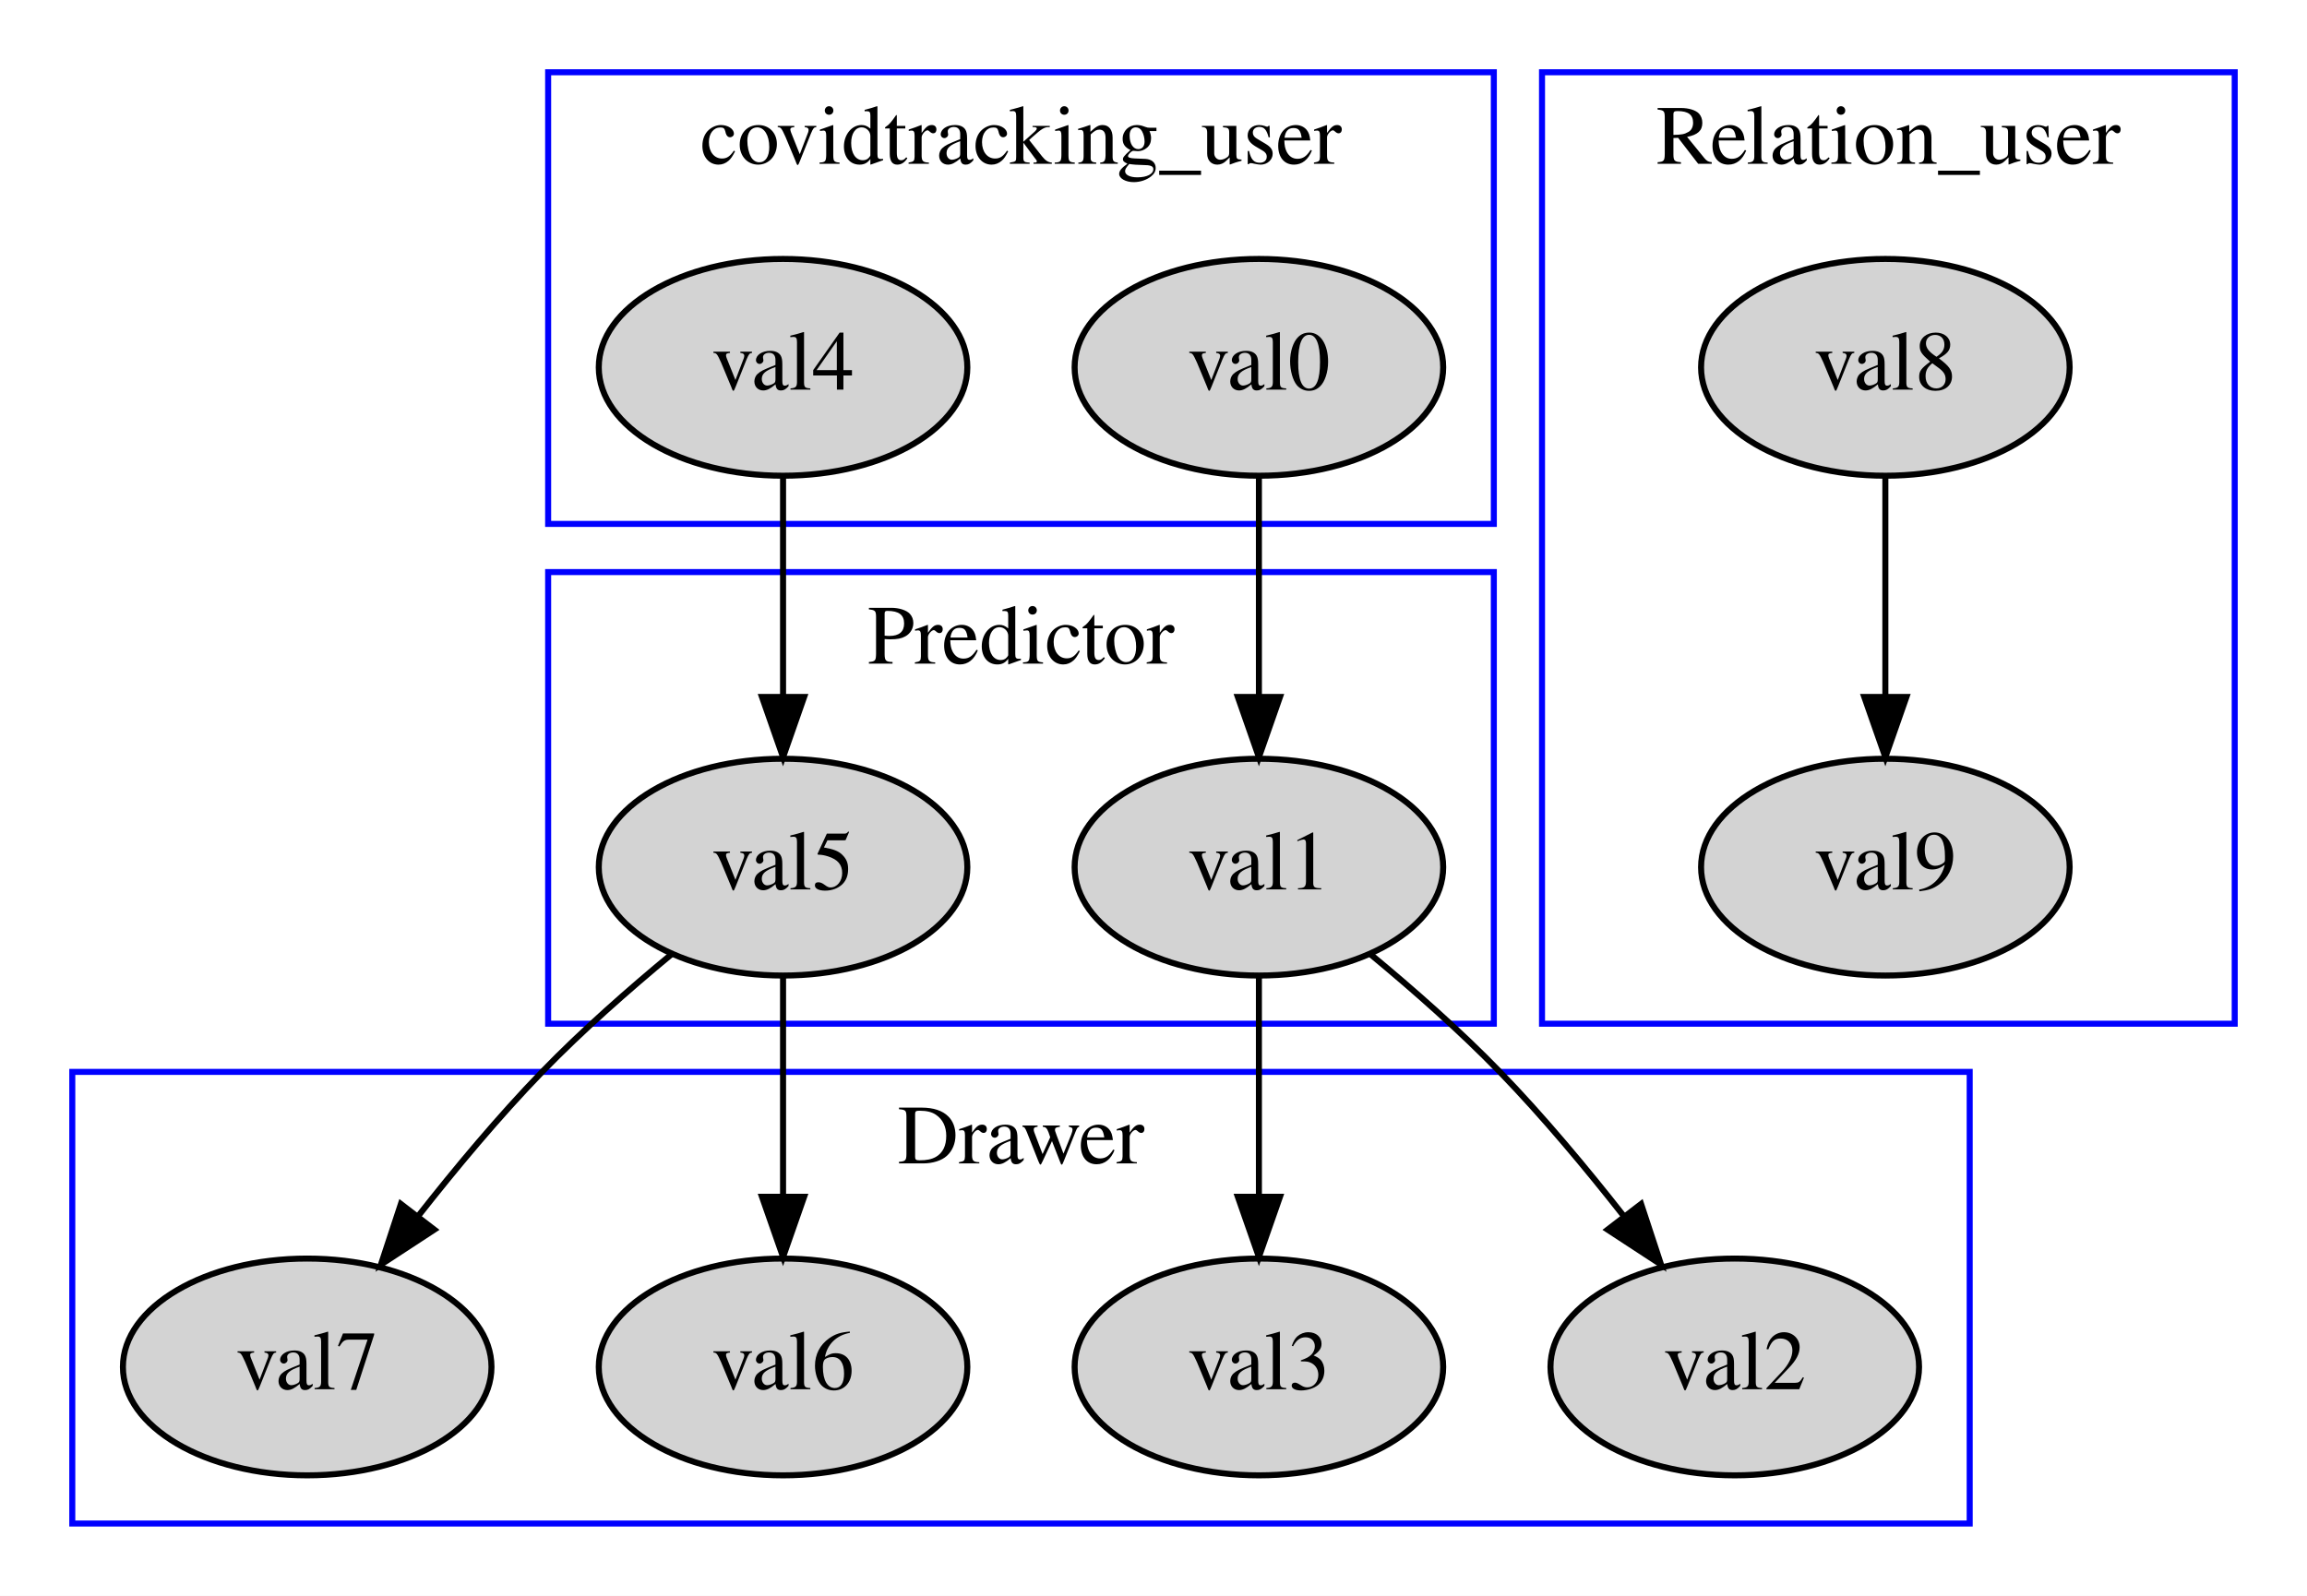
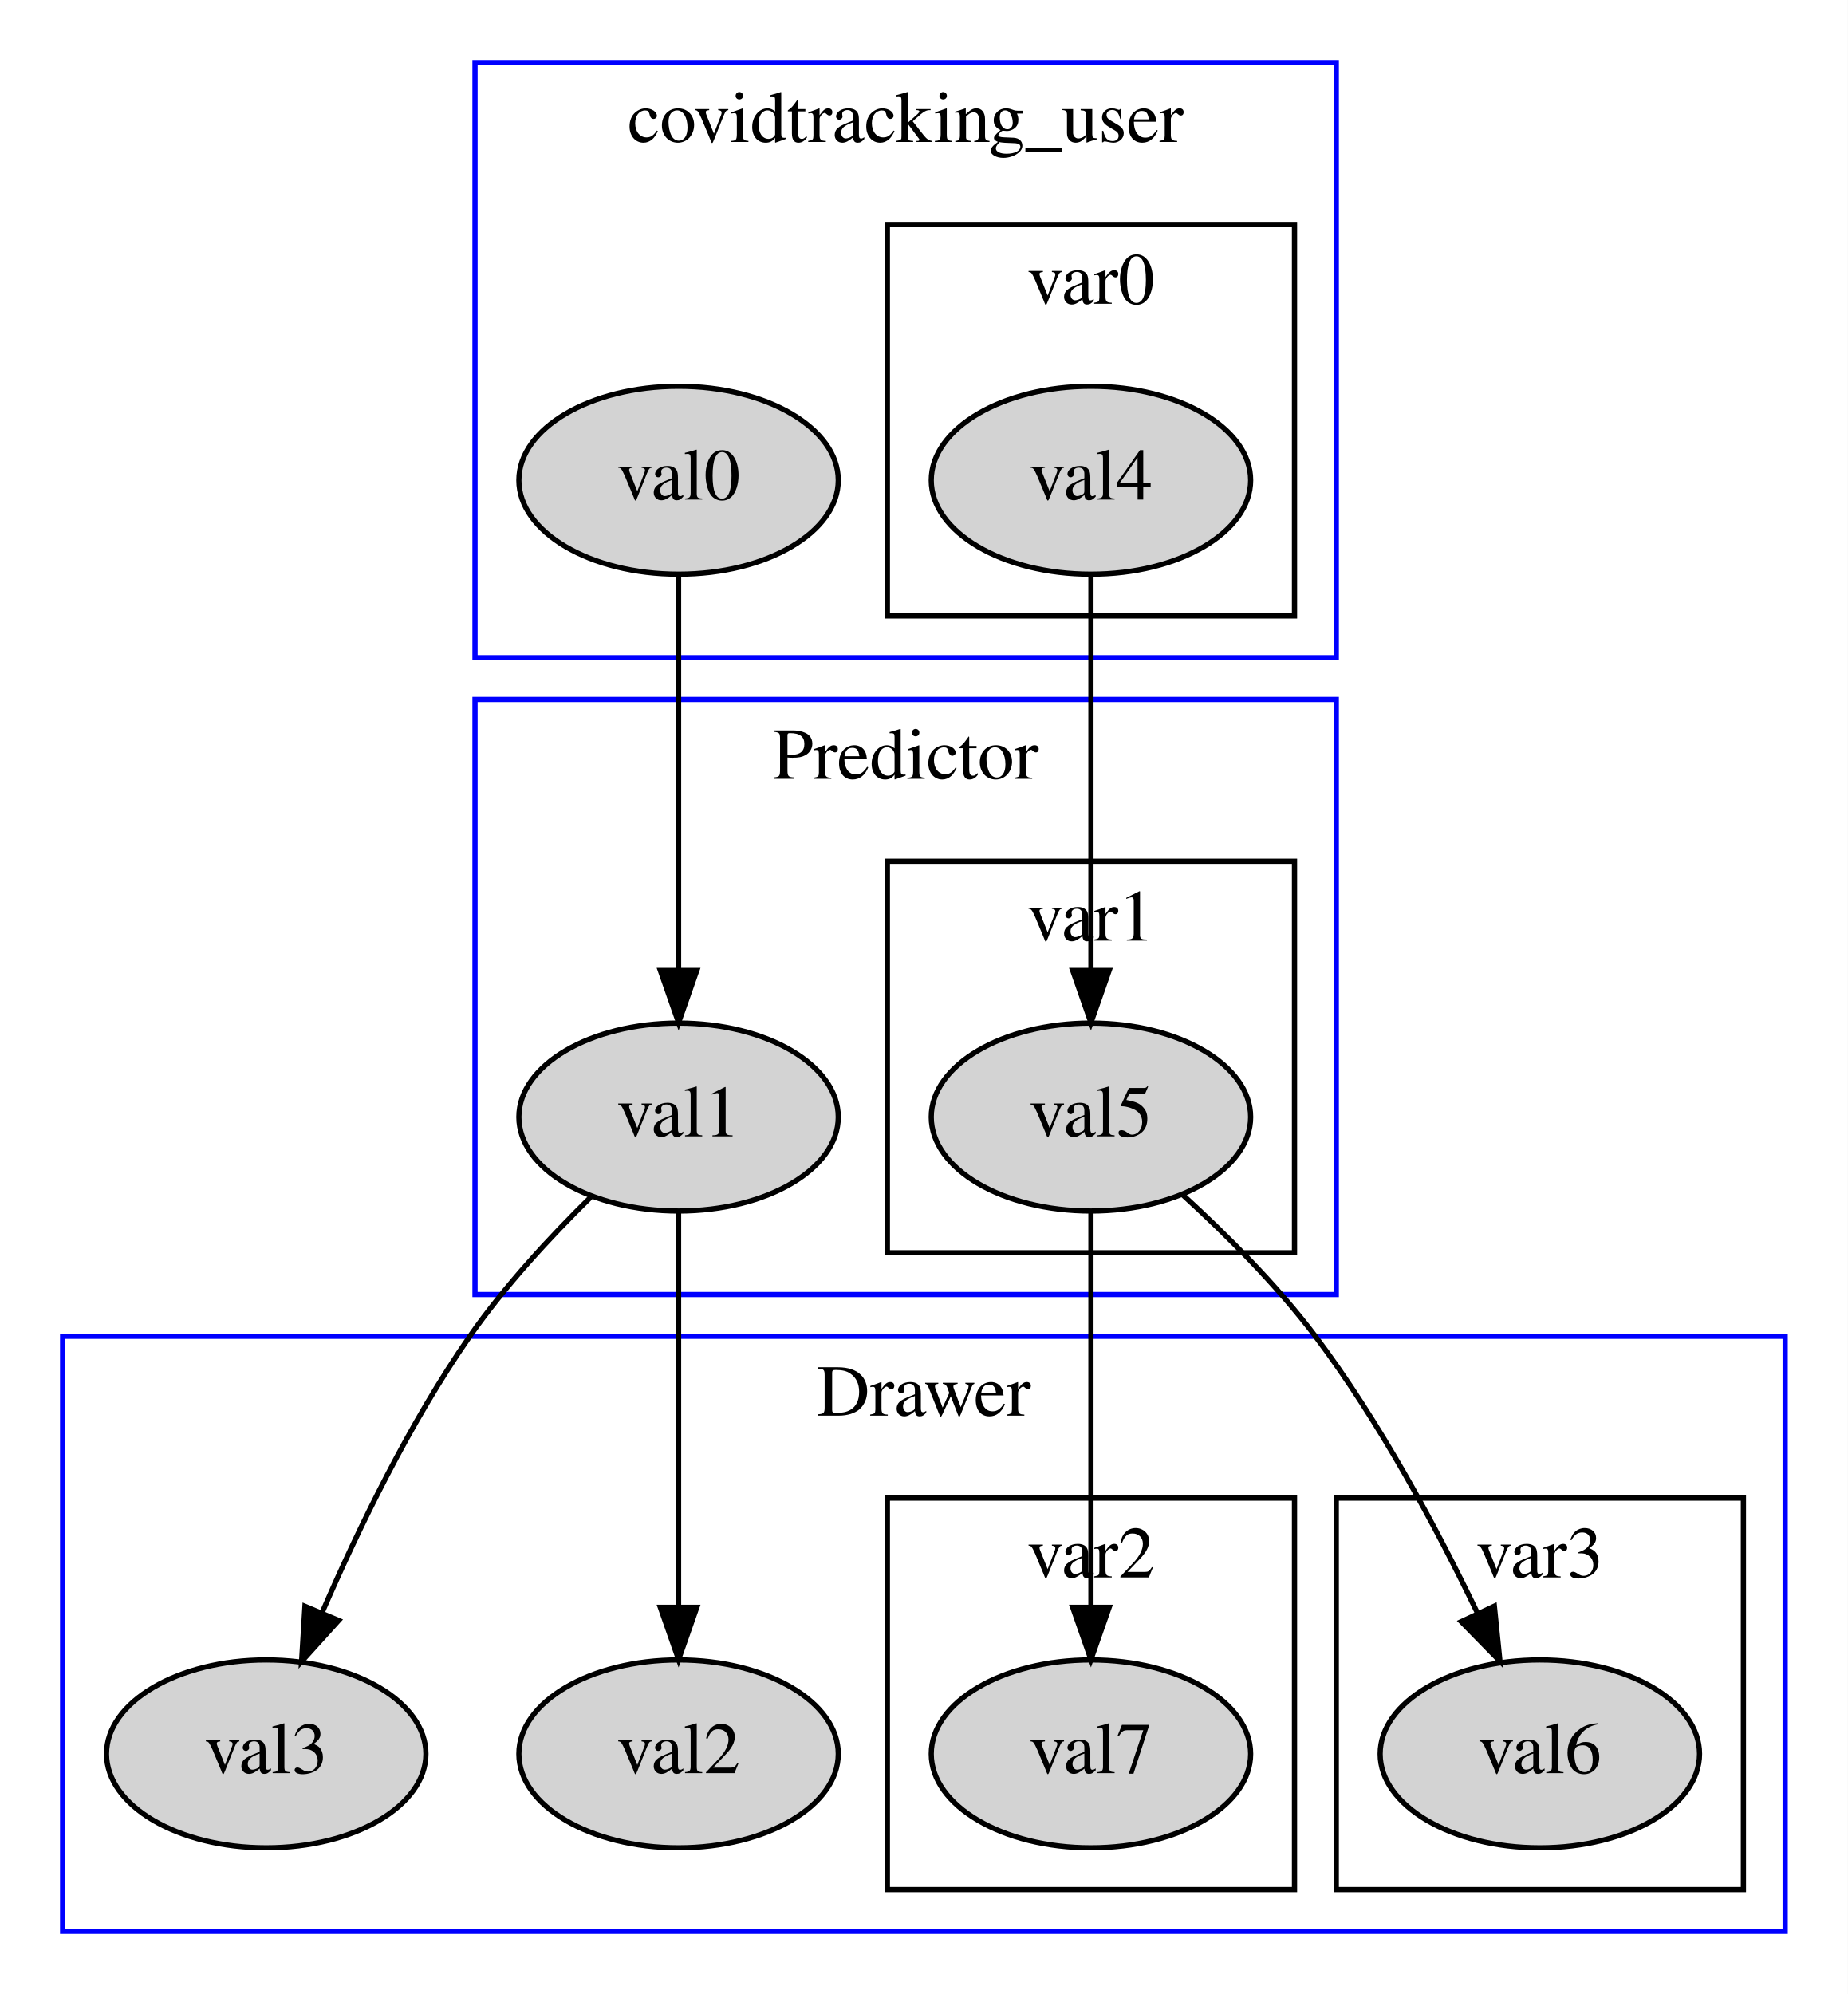
- <svg xmlns="http://www.w3.org/2000/svg" width="383pt" height="265pt" viewBox="0.00 0.00 383.00 265.00">
-   <g id="graph0" class="graph" transform="scale(1 1) rotate(0) translate(4 261)">
-     <polygon fill="#ffffff" stroke="transparent" points="-4,4 -4,-261 379,-261 379,4 -4,4" />
+ <svg xmlns="http://www.w3.org/2000/svg" width="354pt" height="382pt" viewBox="0.00 0.00 354.00 382.00">
+   <g id="graph0" class="graph" transform="scale(1 1) rotate(0) translate(4 378)">
+     <polygon fill="#ffffff" stroke="transparent" points="-4,4 -4,-378 350,-378 350,4 -4,4" />
    <g id="clust1" class="cluster">
-       <polygon fill="none" stroke="#0000ff" points="87,-174 87,-249 244,-249 244,-174 87,-174" />
-       <text text-anchor="middle" x="165.5" y="-233.8" font-family="Times,serif" font-size="14.00" fill="#000000">covidtracking_user</text>
+       <polygon fill="none" stroke="#0000ff" points="87,-252 87,-366 252,-366 252,-252 87,-252" />
+       <text text-anchor="middle" x="169.5" y="-350.8" font-family="Times,serif" font-size="14.00" fill="#000000">covidtracking_user</text>
    </g>
    <g id="clust2" class="cluster">
-       <polygon fill="none" stroke="#0000ff" points="87,-91 87,-166 244,-166 244,-91 87,-91" />
-       <text text-anchor="middle" x="165.5" y="-150.8" font-family="Times,serif" font-size="14.00" fill="#000000">Predictor</text>
+       <polygon fill="none" stroke="#000000" points="166,-260 166,-335 244,-335 244,-260 166,-260" />
+       <text text-anchor="middle" x="205" y="-319.8" font-family="Times,serif" font-size="14.00" fill="#000000">var0</text>
    </g>
    <g id="clust3" class="cluster">
-       <polygon fill="none" stroke="#0000ff" points="8,-8 8,-83 323,-83 323,-8 8,-8" />
-       <text text-anchor="middle" x="165.5" y="-67.8" font-family="Times,serif" font-size="14.00" fill="#000000">Drawer</text>
+       <polygon fill="none" stroke="#0000ff" points="87,-130 87,-244 252,-244 252,-130 87,-130" />
+       <text text-anchor="middle" x="169.5" y="-228.8" font-family="Times,serif" font-size="14.00" fill="#000000">Predictor</text>
    </g>
    <g id="clust4" class="cluster">
-       <polygon fill="none" stroke="#0000ff" points="252,-91 252,-249 367,-249 367,-91 252,-91" />
-       <text text-anchor="middle" x="309.5" y="-233.8" font-family="Times,serif" font-size="14.00" fill="#000000">Relation_user</text>
+       <polygon fill="none" stroke="#000000" points="166,-138 166,-213 244,-213 244,-138 166,-138" />
+       <text text-anchor="middle" x="205" y="-197.8" font-family="Times,serif" font-size="14.00" fill="#000000">var1</text>
+     </g>
+     <g id="clust5" class="cluster">
+       <polygon fill="none" stroke="#0000ff" points="8,-8 8,-122 338,-122 338,-8 8,-8" />
+       <text text-anchor="middle" x="173" y="-106.8" font-family="Times,serif" font-size="14.00" fill="#000000">Drawer</text>
+     </g>
+     <g id="clust6" class="cluster">
+       <polygon fill="none" stroke="#000000" points="252,-16 252,-91 330,-91 330,-16 252,-16" />
+       <text text-anchor="middle" x="291" y="-75.8" font-family="Times,serif" font-size="14.00" fill="#000000">var3</text>
+     </g>
+     <g id="clust7" class="cluster">
+       <polygon fill="none" stroke="#000000" points="166,-16 166,-91 244,-91 244,-16 166,-16" />
+       <text text-anchor="middle" x="205" y="-75.8" font-family="Times,serif" font-size="14.00" fill="#000000">var2</text>
    </g>
    <g id="node1" class="node">
-       <ellipse fill="#d3d3d3" stroke="#000000" cx="205" cy="-200" rx="30.595" ry="18" />
-       <text text-anchor="middle" x="205" y="-196.3" font-family="Times,serif" font-size="14.00" fill="#000000">val0</text>
+       <ellipse fill="#d3d3d3" stroke="#000000" cx="126" cy="-286" rx="30.595" ry="18" />
+       <text text-anchor="middle" x="126" y="-282.3" font-family="Times,serif" font-size="14.00" fill="#000000">val0</text>
    </g>
    <g id="node3" class="node">
-       <ellipse fill="#d3d3d3" stroke="#000000" cx="205" cy="-117" rx="30.595" ry="18" />
-       <text text-anchor="middle" x="205" y="-113.3" font-family="Times,serif" font-size="14.00" fill="#000000">val1</text>
+       <ellipse fill="#d3d3d3" stroke="#000000" cx="126" cy="-164" rx="30.595" ry="18" />
+       <text text-anchor="middle" x="126" y="-160.3" font-family="Times,serif" font-size="14.00" fill="#000000">val1</text>
    </g>
    <g id="edge1" class="edge">
-       <path fill="none" stroke="#000000" d="M205,-181.99C205,-171.296 205,-157.499 205,-145.371" />
-       <polygon fill="#000000" stroke="#000000" points="208.5,-145.261 205,-135.261 201.5,-145.261 208.5,-145.261" />
+       <path fill="none" stroke="#000000" d="M126,-267.998C126,-247.996 126,-215.443 126,-192.083" />
+       <polygon fill="#000000" stroke="#000000" points="129.5,-192.075 126,-182.075 122.5,-192.075 129.5,-192.075" />
    </g>
    <g id="node2" class="node">
-       <ellipse fill="#d3d3d3" stroke="#000000" cx="126" cy="-200" rx="30.595" ry="18" />
-       <text text-anchor="middle" x="126" y="-196.3" font-family="Times,serif" font-size="14.00" fill="#000000">val4</text>
+       <ellipse fill="#d3d3d3" stroke="#000000" cx="205" cy="-286" rx="30.595" ry="18" />
+       <text text-anchor="middle" x="205" y="-282.3" font-family="Times,serif" font-size="14.00" fill="#000000">val4</text>
    </g>
    <g id="node4" class="node">
-       <ellipse fill="#d3d3d3" stroke="#000000" cx="126" cy="-117" rx="30.595" ry="18" />
-       <text text-anchor="middle" x="126" y="-113.3" font-family="Times,serif" font-size="14.00" fill="#000000">val5</text>
+       <ellipse fill="#d3d3d3" stroke="#000000" cx="205" cy="-164" rx="30.595" ry="18" />
+       <text text-anchor="middle" x="205" y="-160.3" font-family="Times,serif" font-size="14.00" fill="#000000">val5</text>
    </g>
    <g id="edge4" class="edge">
-       <path fill="none" stroke="#000000" d="M126,-181.99C126,-171.296 126,-157.499 126,-145.371" />
-       <polygon fill="#000000" stroke="#000000" points="129.5,-145.261 126,-135.261 122.5,-145.261 129.5,-145.261" />
+       <path fill="none" stroke="#000000" d="M205,-267.998C205,-247.996 205,-215.443 205,-192.083" />
+       <polygon fill="#000000" stroke="#000000" points="208.5,-192.075 205,-182.075 201.5,-192.075 208.5,-192.075" />
    </g>
    <g id="node5" class="node">
-       <ellipse fill="#d3d3d3" stroke="#000000" cx="284" cy="-34" rx="30.595" ry="18" />
-       <text text-anchor="middle" x="284" y="-30.3" font-family="Times,serif" font-size="14.00" fill="#000000">val2</text>
+       <ellipse fill="#d3d3d3" stroke="#000000" cx="126" cy="-42" rx="30.595" ry="18" />
+       <text text-anchor="middle" x="126" y="-38.3" font-family="Times,serif" font-size="14.00" fill="#000000">val2</text>
    </g>
    <g id="edge2" class="edge">
-       <path fill="none" stroke="#000000" d="M223.586,-102.477C230.569,-96.698 238.406,-89.81 245,-83 252.185,-75.579 259.408,-66.919 265.651,-58.96" />
-       <polygon fill="#000000" stroke="#000000" points="268.448,-61.065 271.761,-51.001 262.895,-56.803 268.448,-61.065" />
+       <path fill="none" stroke="#000000" d="M126,-145.999C126,-125.996 126,-93.443 126,-70.083" />
+       <polygon fill="#000000" stroke="#000000" points="129.5,-70.075 126,-60.075 122.5,-70.075 129.5,-70.075" />
    </g>
    <g id="node6" class="node">
-       <ellipse fill="#d3d3d3" stroke="#000000" cx="205" cy="-34" rx="30.595" ry="18" />
-       <text text-anchor="middle" x="205" y="-30.3" font-family="Times,serif" font-size="14.00" fill="#000000">val3</text>
+       <ellipse fill="#d3d3d3" stroke="#000000" cx="47" cy="-42" rx="30.595" ry="18" />
+       <text text-anchor="middle" x="47" y="-38.3" font-family="Times,serif" font-size="14.00" fill="#000000">val3</text>
    </g>
    <g id="edge3" class="edge">
-       <path fill="none" stroke="#000000" d="M205,-98.99C205,-88.296 205,-74.499 205,-62.371" />
-       <polygon fill="#000000" stroke="#000000" points="208.5,-62.261 205,-52.261 201.5,-62.261 208.5,-62.261" />
+       <path fill="none" stroke="#000000" d="M109.176,-148.662C101.503,-141.115 92.666,-131.592 86,-122 74.536,-105.503 64.657,-85.128 57.71,-69.069" />
+       <polygon fill="#000000" stroke="#000000" points="60.875,-67.566 53.776,-59.701 54.421,-70.276 60.875,-67.566" />
    </g>
    <g id="node7" class="node">
-       <ellipse fill="#d3d3d3" stroke="#000000" cx="126" cy="-34" rx="30.595" ry="18" />
-       <text text-anchor="middle" x="126" y="-30.3" font-family="Times,serif" font-size="14.00" fill="#000000">val6</text>
+       <ellipse fill="#d3d3d3" stroke="#000000" cx="291" cy="-42" rx="30.595" ry="18" />
+       <text text-anchor="middle" x="291" y="-38.3" font-family="Times,serif" font-size="14.00" fill="#000000">val6</text>
    </g>
    <g id="edge5" class="edge">
-       <path fill="none" stroke="#000000" d="M126,-98.99C126,-88.296 126,-74.499 126,-62.371" />
-       <polygon fill="#000000" stroke="#000000" points="129.5,-62.261 126,-52.261 122.5,-62.261 129.5,-62.261" />
+       <path fill="none" stroke="#000000" d="M222.559,-149.121C230.881,-141.531 240.595,-131.839 248,-122 260.328,-105.62 271.225,-85.243 278.965,-69.154" />
+       <polygon fill="#000000" stroke="#000000" points="282.291,-70.305 283.361,-59.765 275.951,-67.337 282.291,-70.305" />
    </g>
    <g id="node8" class="node">
-       <ellipse fill="#d3d3d3" stroke="#000000" cx="47" cy="-34" rx="30.595" ry="18" />
-       <text text-anchor="middle" x="47" y="-30.3" font-family="Times,serif" font-size="14.00" fill="#000000">val7</text>
+       <ellipse fill="#d3d3d3" stroke="#000000" cx="205" cy="-42" rx="30.595" ry="18" />
+       <text text-anchor="middle" x="205" y="-38.3" font-family="Times,serif" font-size="14.00" fill="#000000">val7</text>
    </g>
    <g id="edge6" class="edge">
-       <path fill="none" stroke="#000000" d="M107.414,-102.477C100.431,-96.698 92.594,-89.81 86,-83 78.815,-75.579 71.592,-66.919 65.349,-58.96" />
-       <polygon fill="#000000" stroke="#000000" points="68.105,-56.803 59.239,-51.001 62.552,-61.065 68.105,-56.803" />
-     </g>
-     <g id="node9" class="node">
-       <ellipse fill="#d3d3d3" stroke="#000000" cx="309" cy="-200" rx="30.595" ry="18" />
-       <text text-anchor="middle" x="309" y="-196.3" font-family="Times,serif" font-size="14.00" fill="#000000">val8</text>
-     </g>
-     <g id="node10" class="node">
-       <ellipse fill="#d3d3d3" stroke="#000000" cx="309" cy="-117" rx="30.595" ry="18" />
-       <text text-anchor="middle" x="309" y="-113.3" font-family="Times,serif" font-size="14.00" fill="#000000">val9</text>
-     </g>
-     <g id="edge7" class="edge">
-       <path fill="none" stroke="#000000" d="M309,-181.99C309,-171.296 309,-157.499 309,-145.371" />
-       <polygon fill="#000000" stroke="#000000" points="312.5,-145.261 309,-135.261 305.5,-145.261 312.5,-145.261" />
+       <path fill="none" stroke="#000000" d="M205,-145.999C205,-125.996 205,-93.443 205,-70.083" />
+       <polygon fill="#000000" stroke="#000000" points="208.5,-70.075 205,-60.075 201.5,-70.075 208.5,-70.075" />
    </g>
  </g>
</svg>
